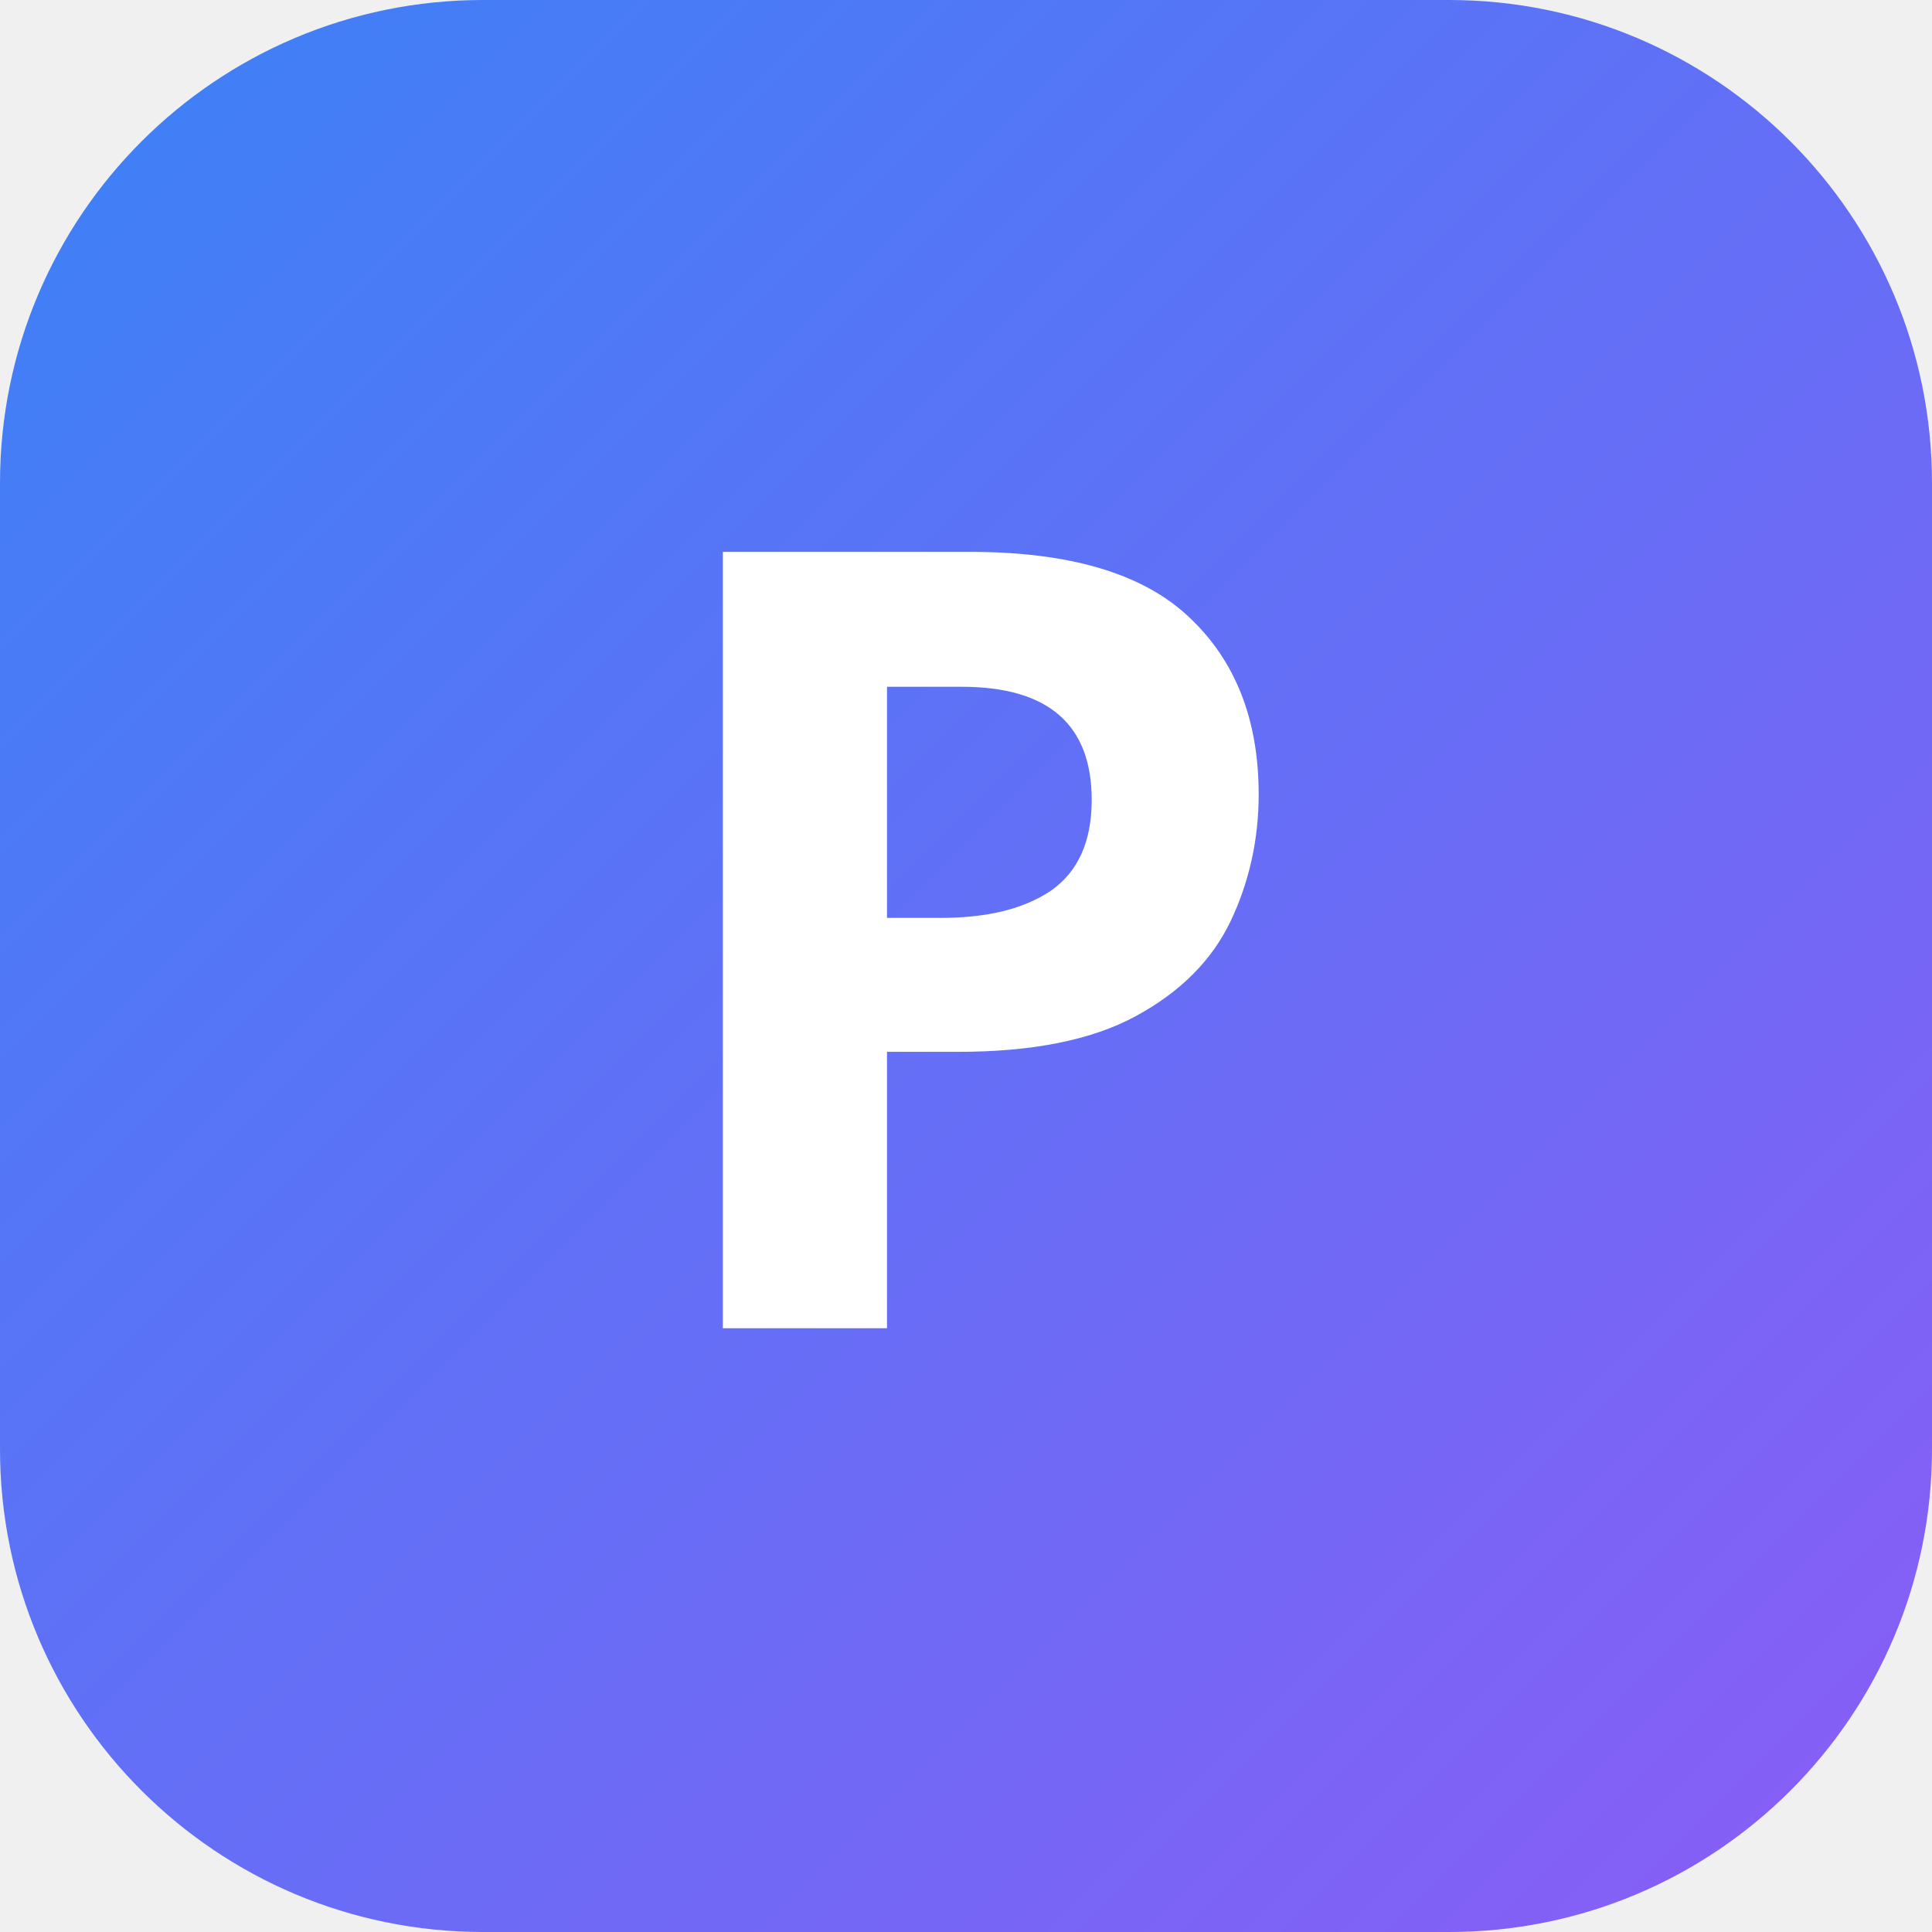
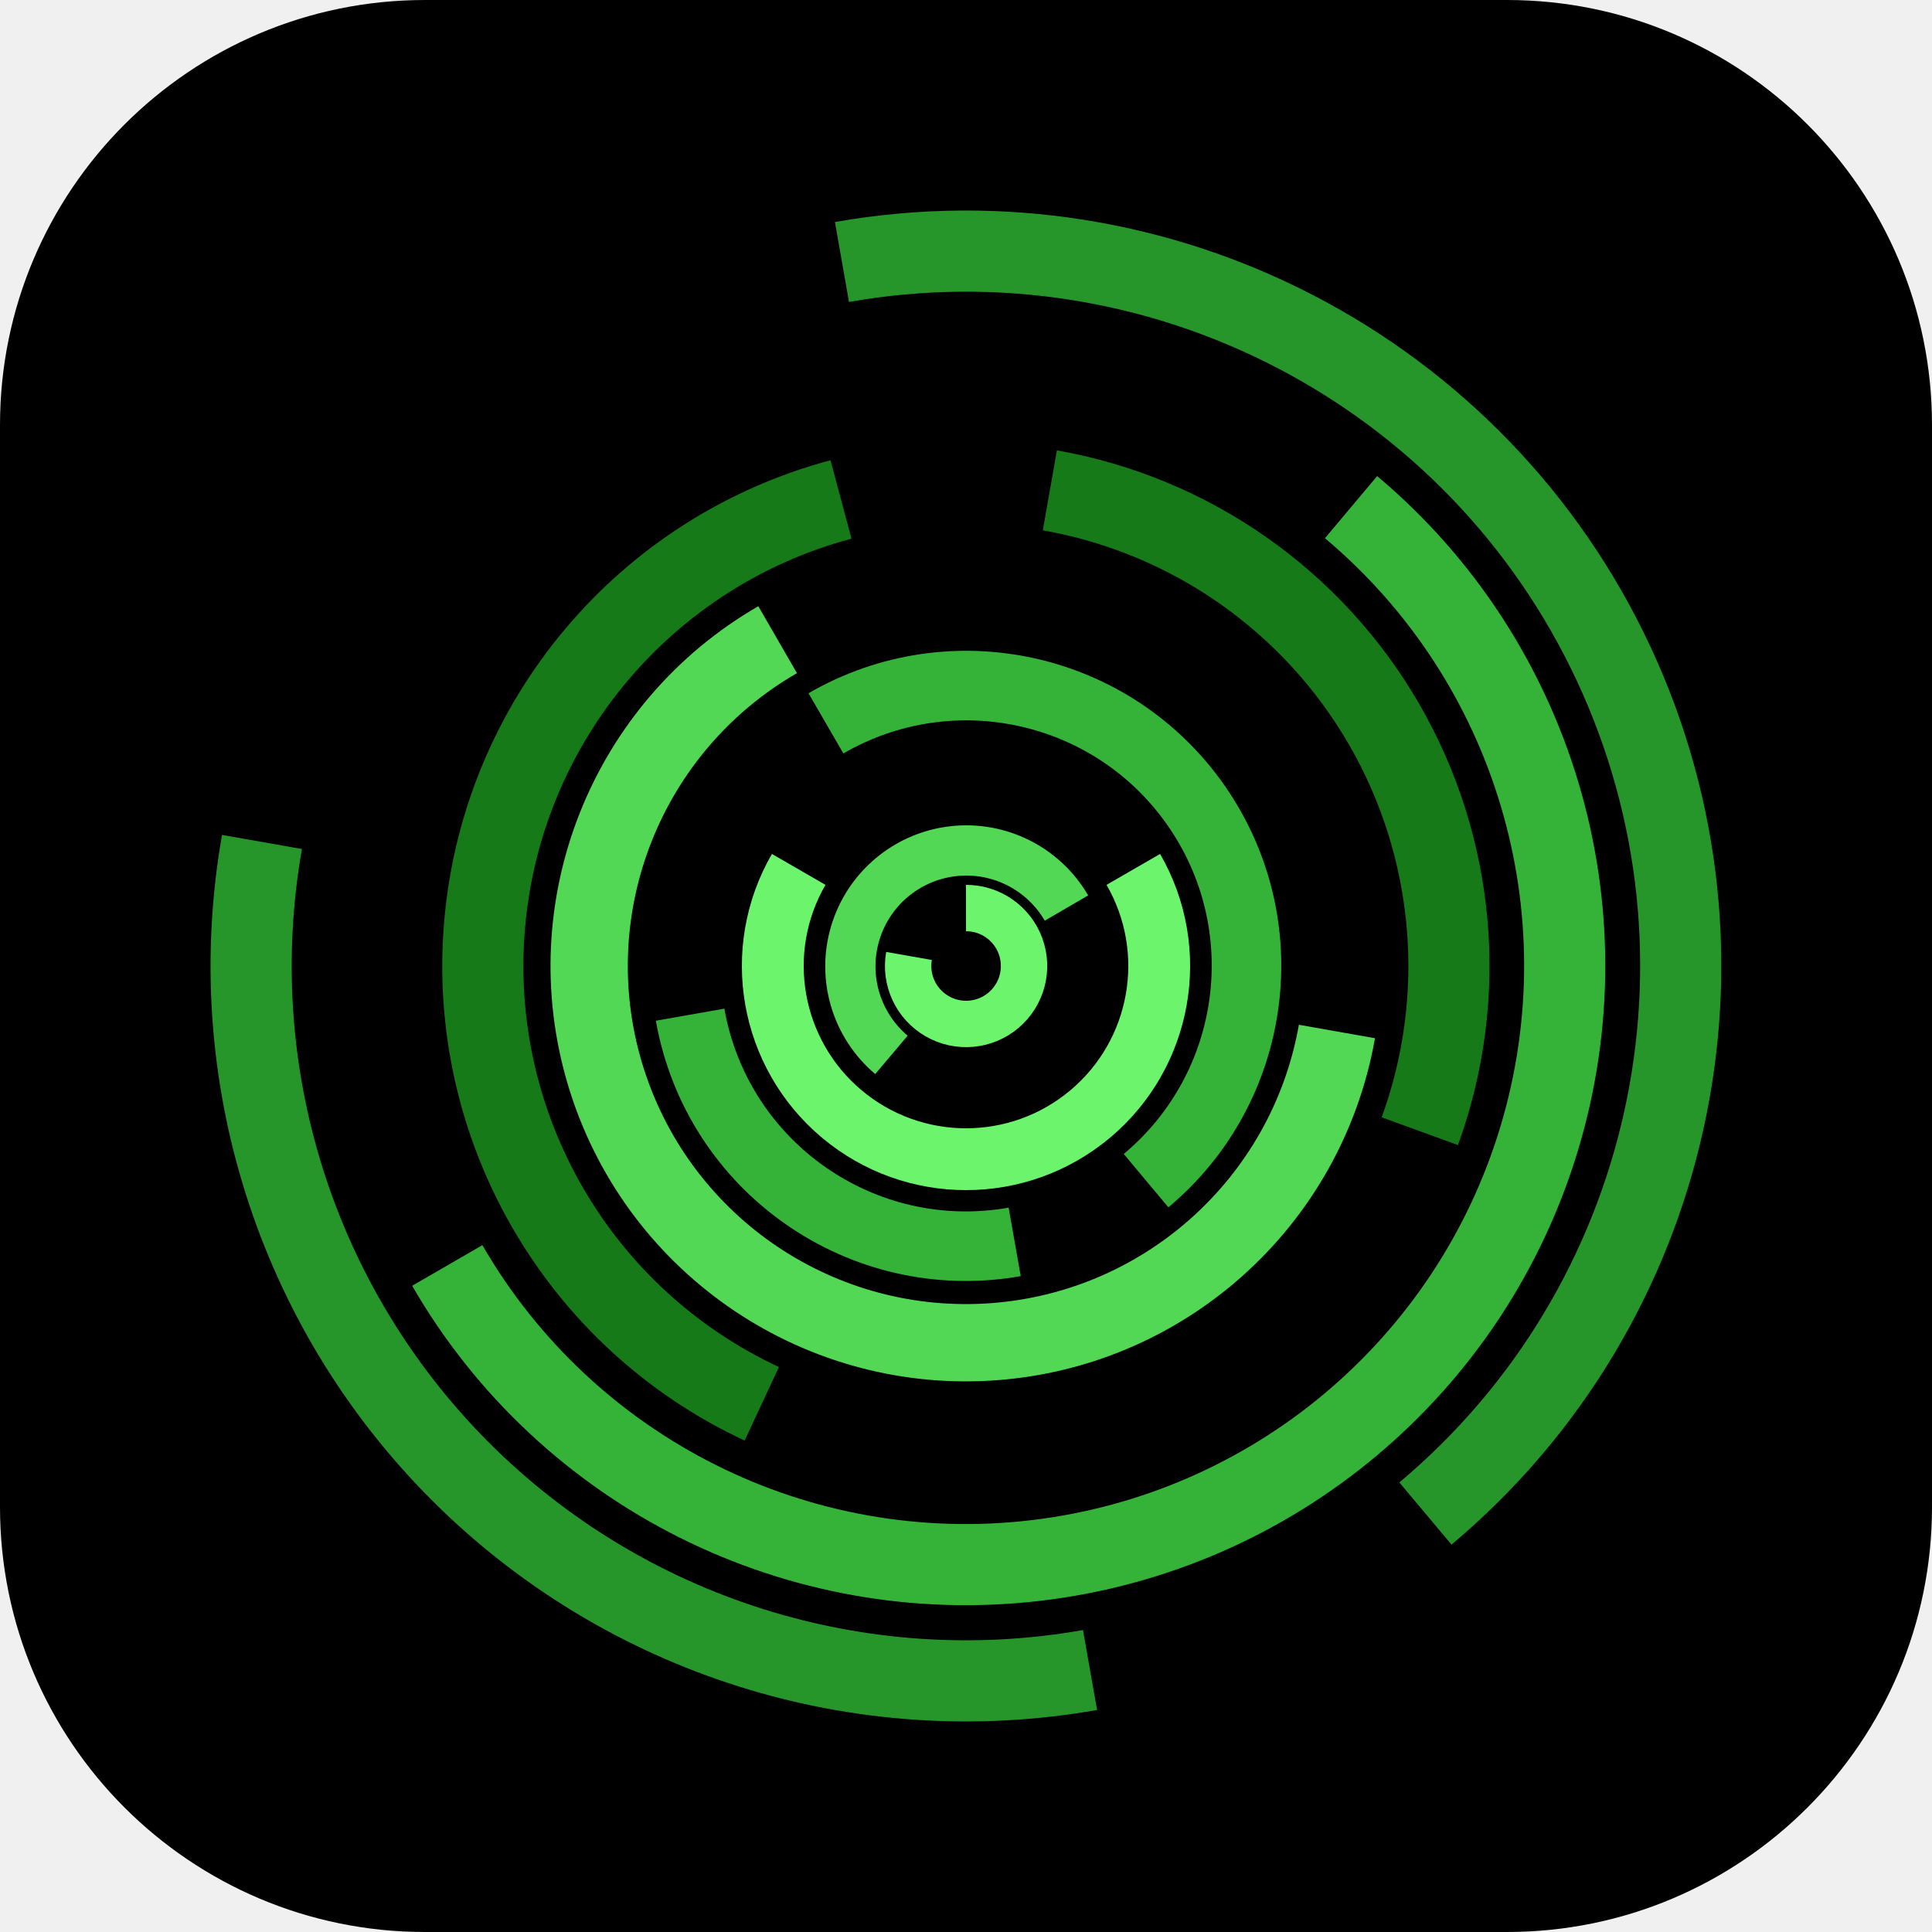
- <svg xmlns="http://www.w3.org/2000/svg" viewBox="0 0 32 32">
-   <rect width="32" height="32" rx="8" fill="url(#g)" />
-   <defs>
-     <linearGradient id="g" x1="0" y1="0" x2="1" y2="1">
-       <stop offset="0%" stop-color="#3b82f6" />
-       <stop offset="100%" stop-color="#8b5cf6" />
-     </linearGradient>
-   </defs>
-   <text x="16" y="22" text-anchor="middle" font-size="18" font-weight="900" fill="white" font-family="sans-serif">P</text>
+ <svg xmlns="http://www.w3.org/2000/svg" viewBox="0 0 100 100">
+   <rect width="100" height="100" rx="22" fill="#000" />
+   <g fill="none" stroke-linecap="butt">
+     <path d="M43.58 13.56A37 37 0 0 1 73.78 78.34" stroke="#26962b" stroke-width="4.2" />
+     <path d="M56.42 86.44A37 37 0 0 1 13.56 43.58" stroke="#26962b" stroke-width="4.2" />
+     <path d="M69.93 26.25A31 31 0 1 1 23.15 65.50" stroke="#35b238" stroke-width="4.2" />
+     <path d="M39.43 72.66A25 25 0 0 1 43.53 25.85" stroke="#157a17" stroke-width="4.2" />
+     <path d="M54.34 25.38A25 25 0 0 1 73.49 58.55" stroke="#157a17" stroke-width="4.2" />
+     <path d="M69.20 53.39A19.5 19.5 0 1 1 40.25 33.11" stroke="#52d855" stroke-width="4" />
+     <path d="M42.75 37.44A14.5 14.5 0 0 1 59.32 61.11" stroke="#35b238" stroke-width="3.6" />
+     <path d="M52.52 64.28A14.5 14.5 0 0 1 35.72 52.52" stroke="#35b238" stroke-width="3.6" />
+     <path d="M58.66 45.00A10 10 0 1 1 41.34 45.00" stroke="#6cf56c" stroke-width="3.2" />
+     <path d="M46.14 54.60A6 6 0 1 1 55.20 47.00" stroke="#52d855" stroke-width="2.6" />
+     <path d="M50.00 47.00A3 3 0 1 1 47.05 49.48" stroke="#6cf56c" stroke-width="2.4" />
+   </g>
</svg>
